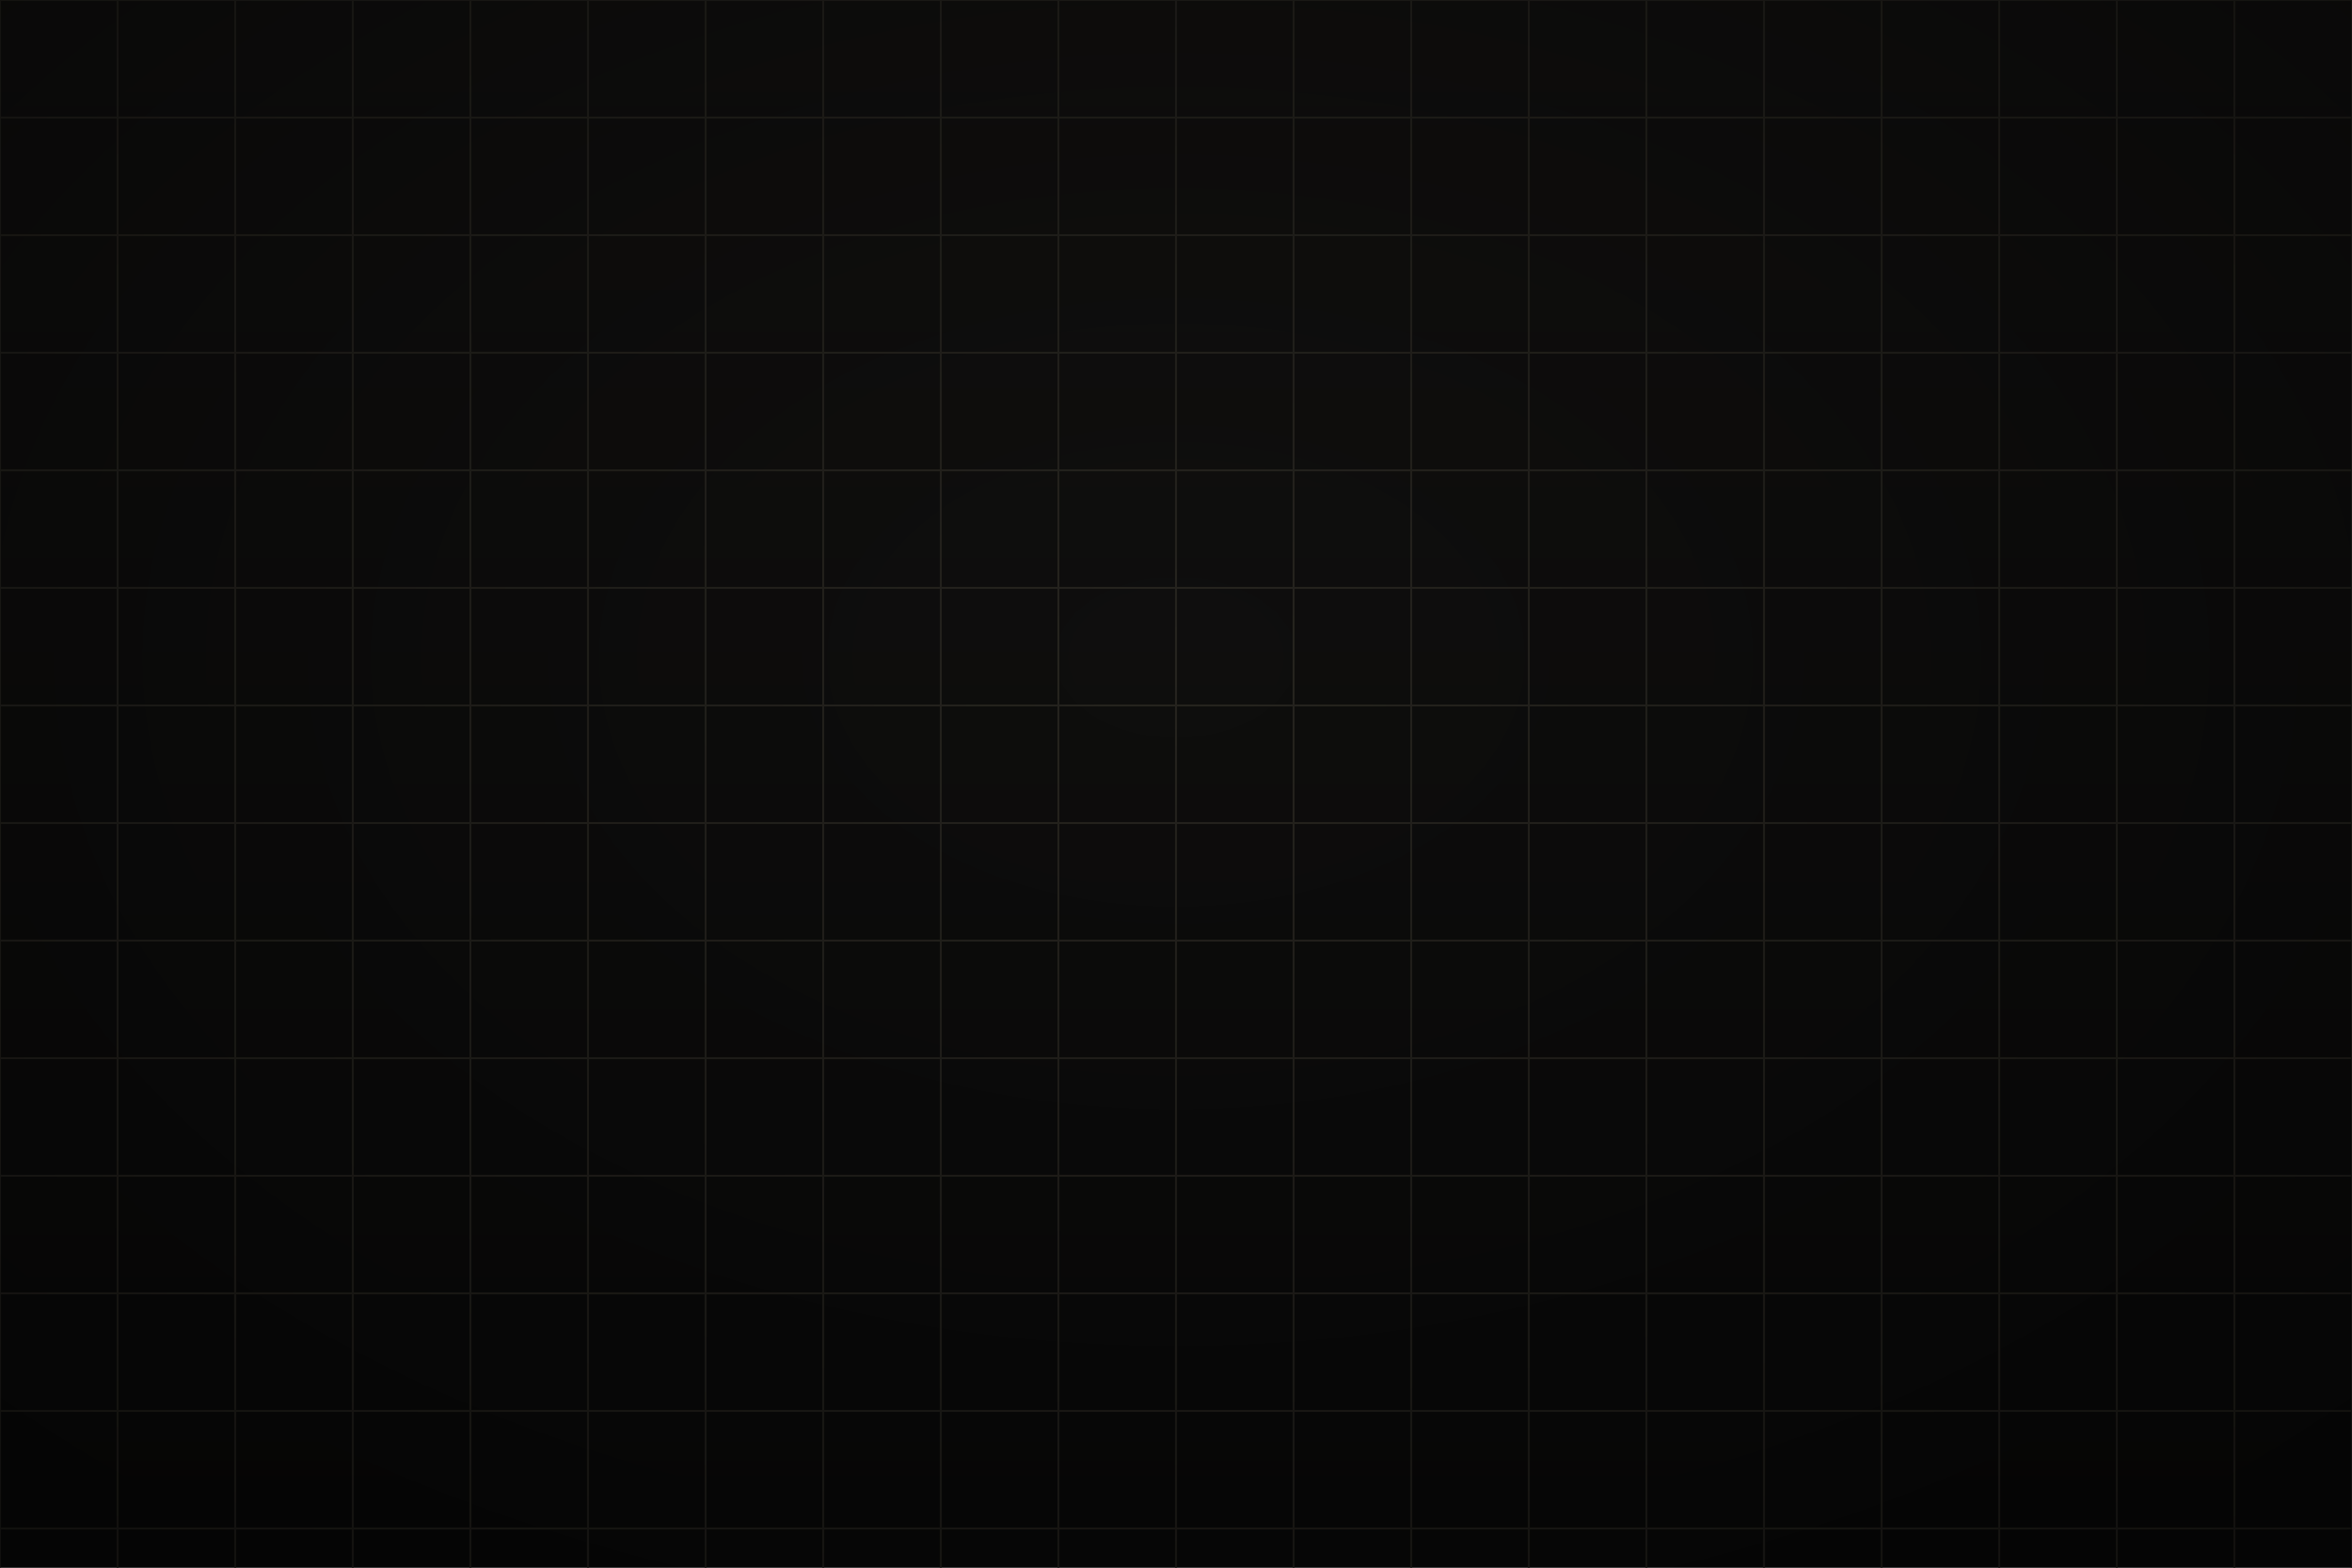
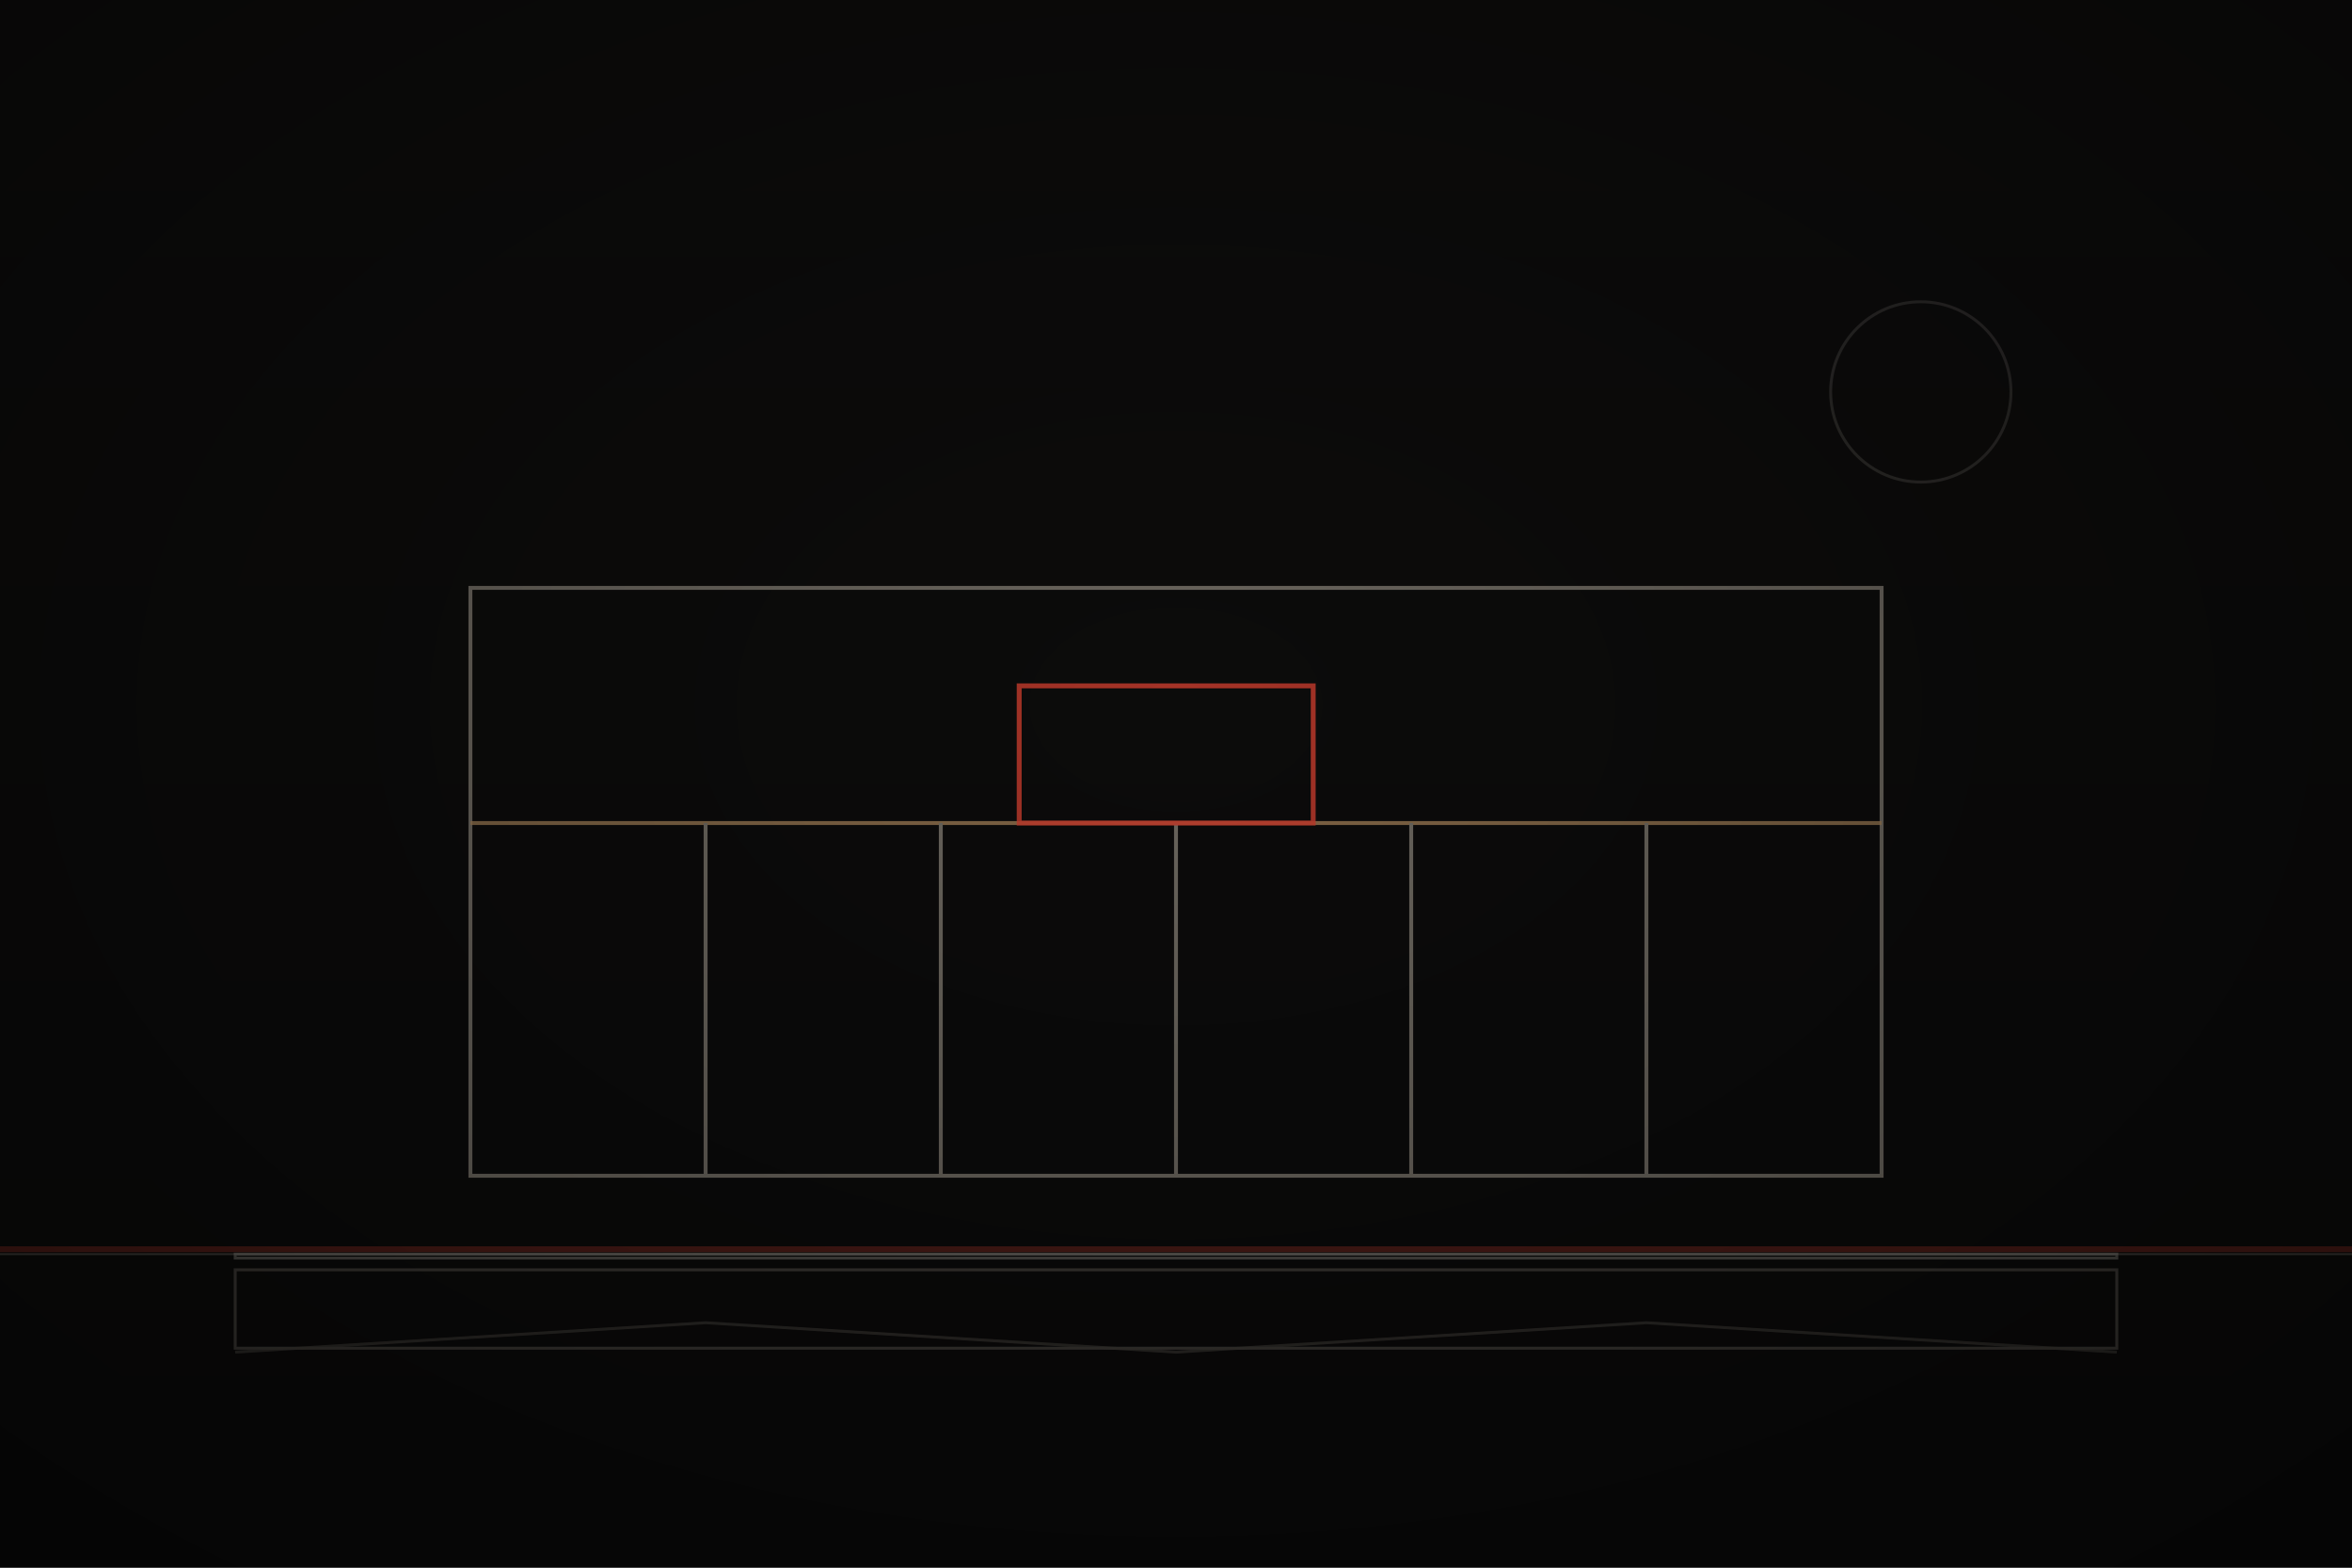
<svg xmlns="http://www.w3.org/2000/svg" viewBox="0 0 1200 800" width="1200" height="800">
  <defs>
-     <linearGradient id="sky" x1="0" y1="0" x2="0" y2="1">
-       <stop offset="0" stop-color="#121110" />
+     <linearGradient id="bg" x1="0" y1="0" x2="0" y2="1">
+       <stop offset="0" stop-color="#0e0d0c" />
      <stop offset="1" stop-color="#0a0a0a" />
    </linearGradient>
-     <radialGradient id="vig" cx="50%" cy="42%" r="75%">
-       <stop offset="0" stop-color="#000000" stop-opacity="0" />
-       <stop offset="1" stop-color="#000000" stop-opacity="0.55" />
+     <radialGradient id="vig" cx="50%" cy="45%" r="75%">
+       <stop offset="0" stop-color="#000" stop-opacity="0" />
+       <stop offset="1" stop-color="#000" stop-opacity="0.5" />
    </radialGradient>
-     <linearGradient id="conc" x1="0" y1="0" x2="0" y2="1">
-       <stop offset="0" stop-color="#8a857c" />
-       <stop offset="1" stop-color="#4a4641" />
-     </linearGradient>
-     <linearGradient id="wd" x1="0" y1="0" x2="0" y2="1">
-       <stop offset="0" stop-color="#9c7b54" />
-       <stop offset="1" stop-color="#5e4a32" />
-     </linearGradient>
  </defs>
-   <rect width="1200" height="800" fill="url(#sky)" />
-   <line x1="0" y1="0" x2="0" y2="800" stroke="#26241f" stroke-opacity="+" stroke-width="1" />
-   <line x1="60" y1="0" x2="60" y2="800" stroke="#26241f" stroke-opacity="+" stroke-width="1" />
-   <line x1="120" y1="0" x2="120" y2="800" stroke="#26241f" stroke-opacity="+" stroke-width="1" />
-   <line x1="180" y1="0" x2="180" y2="800" stroke="#26241f" stroke-opacity="+" stroke-width="1" />
-   <line x1="240" y1="0" x2="240" y2="800" stroke="#26241f" stroke-opacity="+" stroke-width="1" />
-   <line x1="300" y1="0" x2="300" y2="800" stroke="#26241f" stroke-opacity="+" stroke-width="1" />
-   <line x1="360" y1="0" x2="360" y2="800" stroke="#26241f" stroke-opacity="+" stroke-width="1" />
-   <line x1="420" y1="0" x2="420" y2="800" stroke="#26241f" stroke-opacity="+" stroke-width="1" />
-   <line x1="480" y1="0" x2="480" y2="800" stroke="#26241f" stroke-opacity="+" stroke-width="1" />
-   <line x1="540" y1="0" x2="540" y2="800" stroke="#26241f" stroke-opacity="+" stroke-width="1" />
-   <line x1="600" y1="0" x2="600" y2="800" stroke="#26241f" stroke-opacity="+" stroke-width="1" />
-   <line x1="660" y1="0" x2="660" y2="800" stroke="#26241f" stroke-opacity="+" stroke-width="1" />
-   <line x1="720" y1="0" x2="720" y2="800" stroke="#26241f" stroke-opacity="+" stroke-width="1" />
-   <line x1="780" y1="0" x2="780" y2="800" stroke="#26241f" stroke-opacity="+" stroke-width="1" />
-   <line x1="840" y1="0" x2="840" y2="800" stroke="#26241f" stroke-opacity="+" stroke-width="1" />
-   <line x1="900" y1="0" x2="900" y2="800" stroke="#26241f" stroke-opacity="+" stroke-width="1" />
-   <line x1="960" y1="0" x2="960" y2="800" stroke="#26241f" stroke-opacity="+" stroke-width="1" />
-   <line x1="1020" y1="0" x2="1020" y2="800" stroke="#26241f" stroke-opacity="+" stroke-width="1" />
-   <line x1="1080" y1="0" x2="1080" y2="800" stroke="#26241f" stroke-opacity="+" stroke-width="1" />
-   <line x1="1140" y1="0" x2="1140" y2="800" stroke="#26241f" stroke-opacity="+" stroke-width="1" />
-   <line x1="1200" y1="0" x2="1200" y2="800" stroke="#26241f" stroke-opacity="+" stroke-width="1" />
-   <line x1="0" y1="0" x2="1200" y2="0" stroke="#26241f" stroke-opacity="+" stroke-width="1" />
-   <line x1="0" y1="60" x2="1200" y2="60" stroke="#26241f" stroke-opacity="+" stroke-width="1" />
-   <line x1="0" y1="120" x2="1200" y2="120" stroke="#26241f" stroke-opacity="+" stroke-width="1" />
-   <line x1="0" y1="180" x2="1200" y2="180" stroke="#26241f" stroke-opacity="+" stroke-width="1" />
-   <line x1="0" y1="240" x2="1200" y2="240" stroke="#26241f" stroke-opacity="+" stroke-width="1" />
-   <line x1="0" y1="300" x2="1200" y2="300" stroke="#26241f" stroke-opacity="+" stroke-width="1" />
-   <line x1="0" y1="360" x2="1200" y2="360" stroke="#26241f" stroke-opacity="+" stroke-width="1" />
-   <line x1="0" y1="420" x2="1200" y2="420" stroke="#26241f" stroke-opacity="+" stroke-width="1" />
-   <line x1="0" y1="480" x2="1200" y2="480" stroke="#26241f" stroke-opacity="+" stroke-width="1" />
-   <line x1="0" y1="540" x2="1200" y2="540" stroke="#26241f" stroke-opacity="+" stroke-width="1" />
-   <line x1="0" y1="600" x2="1200" y2="600" stroke="#26241f" stroke-opacity="+" stroke-width="1" />
-   <line x1="0" y1="660" x2="1200" y2="660" stroke="#26241f" stroke-opacity="+" stroke-width="1" />
-   <line x1="0" y1="720" x2="1200" y2="720" stroke="#26241f" stroke-opacity="+" stroke-width="1" />
-   <line x1="0" y1="780" x2="1200" y2="780" stroke="#26241f" stroke-opacity="+" stroke-width="1" />
+   <rect width="1200" height="800" fill="url(#bg)" />
+   <line x1="0" y1="640" x2="1200" y2="640" stroke="#3a3733" stroke-width="1" />
+   <circle cx="980" cy="200" r="46" fill="none" stroke="#b8b4ac" stroke-opacity="0.18" stroke-width="1.5" />
+   <rect x="0" y="636" width="1200" height="3" fill="#c0392b" opacity="0.35" />
+   <g stroke="#6b665e" stroke-width="2" fill="none">
+     <rect x="240" y="300" width="720" height="300" />
+     <line x1="240" y1="420" x2="960" y2="420" stroke="#9c7b54" stroke-width="2" opacity="0.8" />
+     <line x1="360" y1="420" x2="360" y2="600" />
+     <line x1="480" y1="420" x2="480" y2="600" />
+     <line x1="600" y1="420" x2="600" y2="600" />
+     <line x1="720" y1="420" x2="720" y2="600" />
+     <line x1="840" y1="420" x2="840" y2="600" />
+   </g>
+   <rect x="520" y="350" width="150" height="70" fill="none" stroke="#c0392b" stroke-width="2.5" opacity="0.85" />
+   <rect x="120" y="640" width="960" height="2" stroke="#a8a39b" stroke-width="1.5" opacity="0.4" />
+   <rect x="120" y="648" width="960" height="40" fill="none" stroke="#3a3733" stroke-width="1.5" />
+   <polyline points="120,690 360,675 600,690 840,675 1080,690" fill="none" stroke="#3a3733" stroke-width="1.5" opacity="0.7" />
  <rect width="1200" height="800" fill="url(#vig)" />
</svg>
